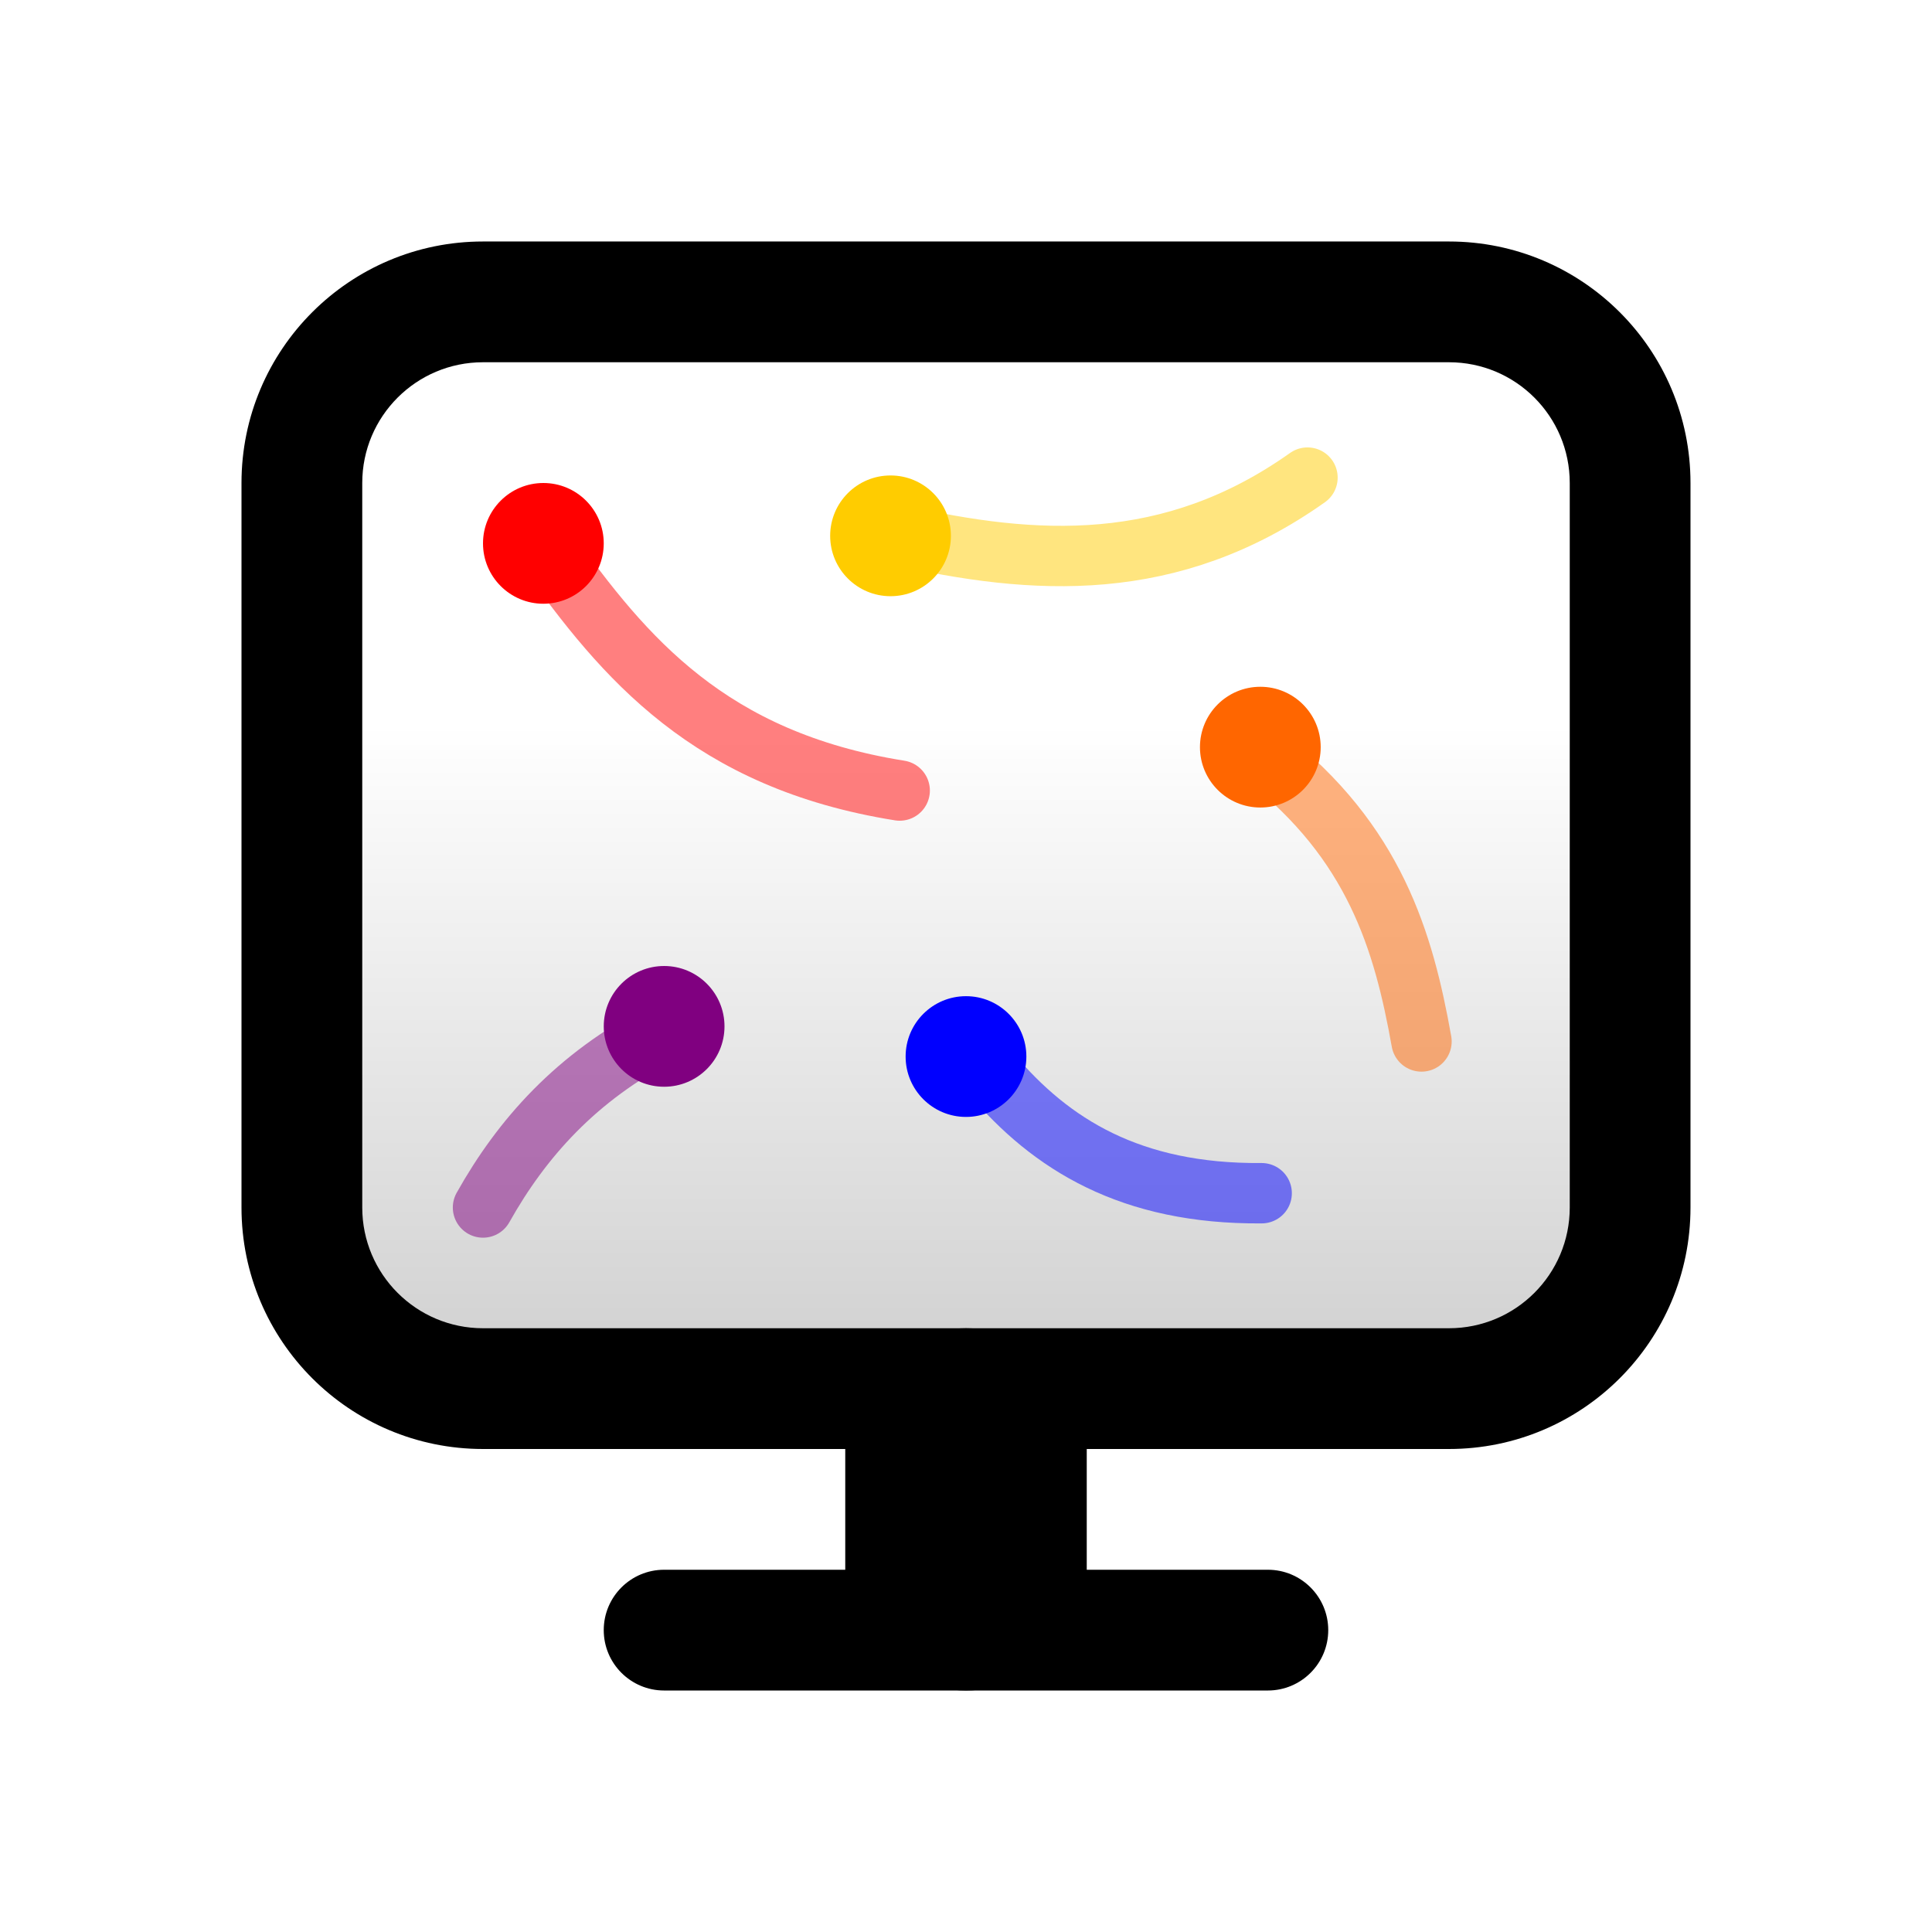
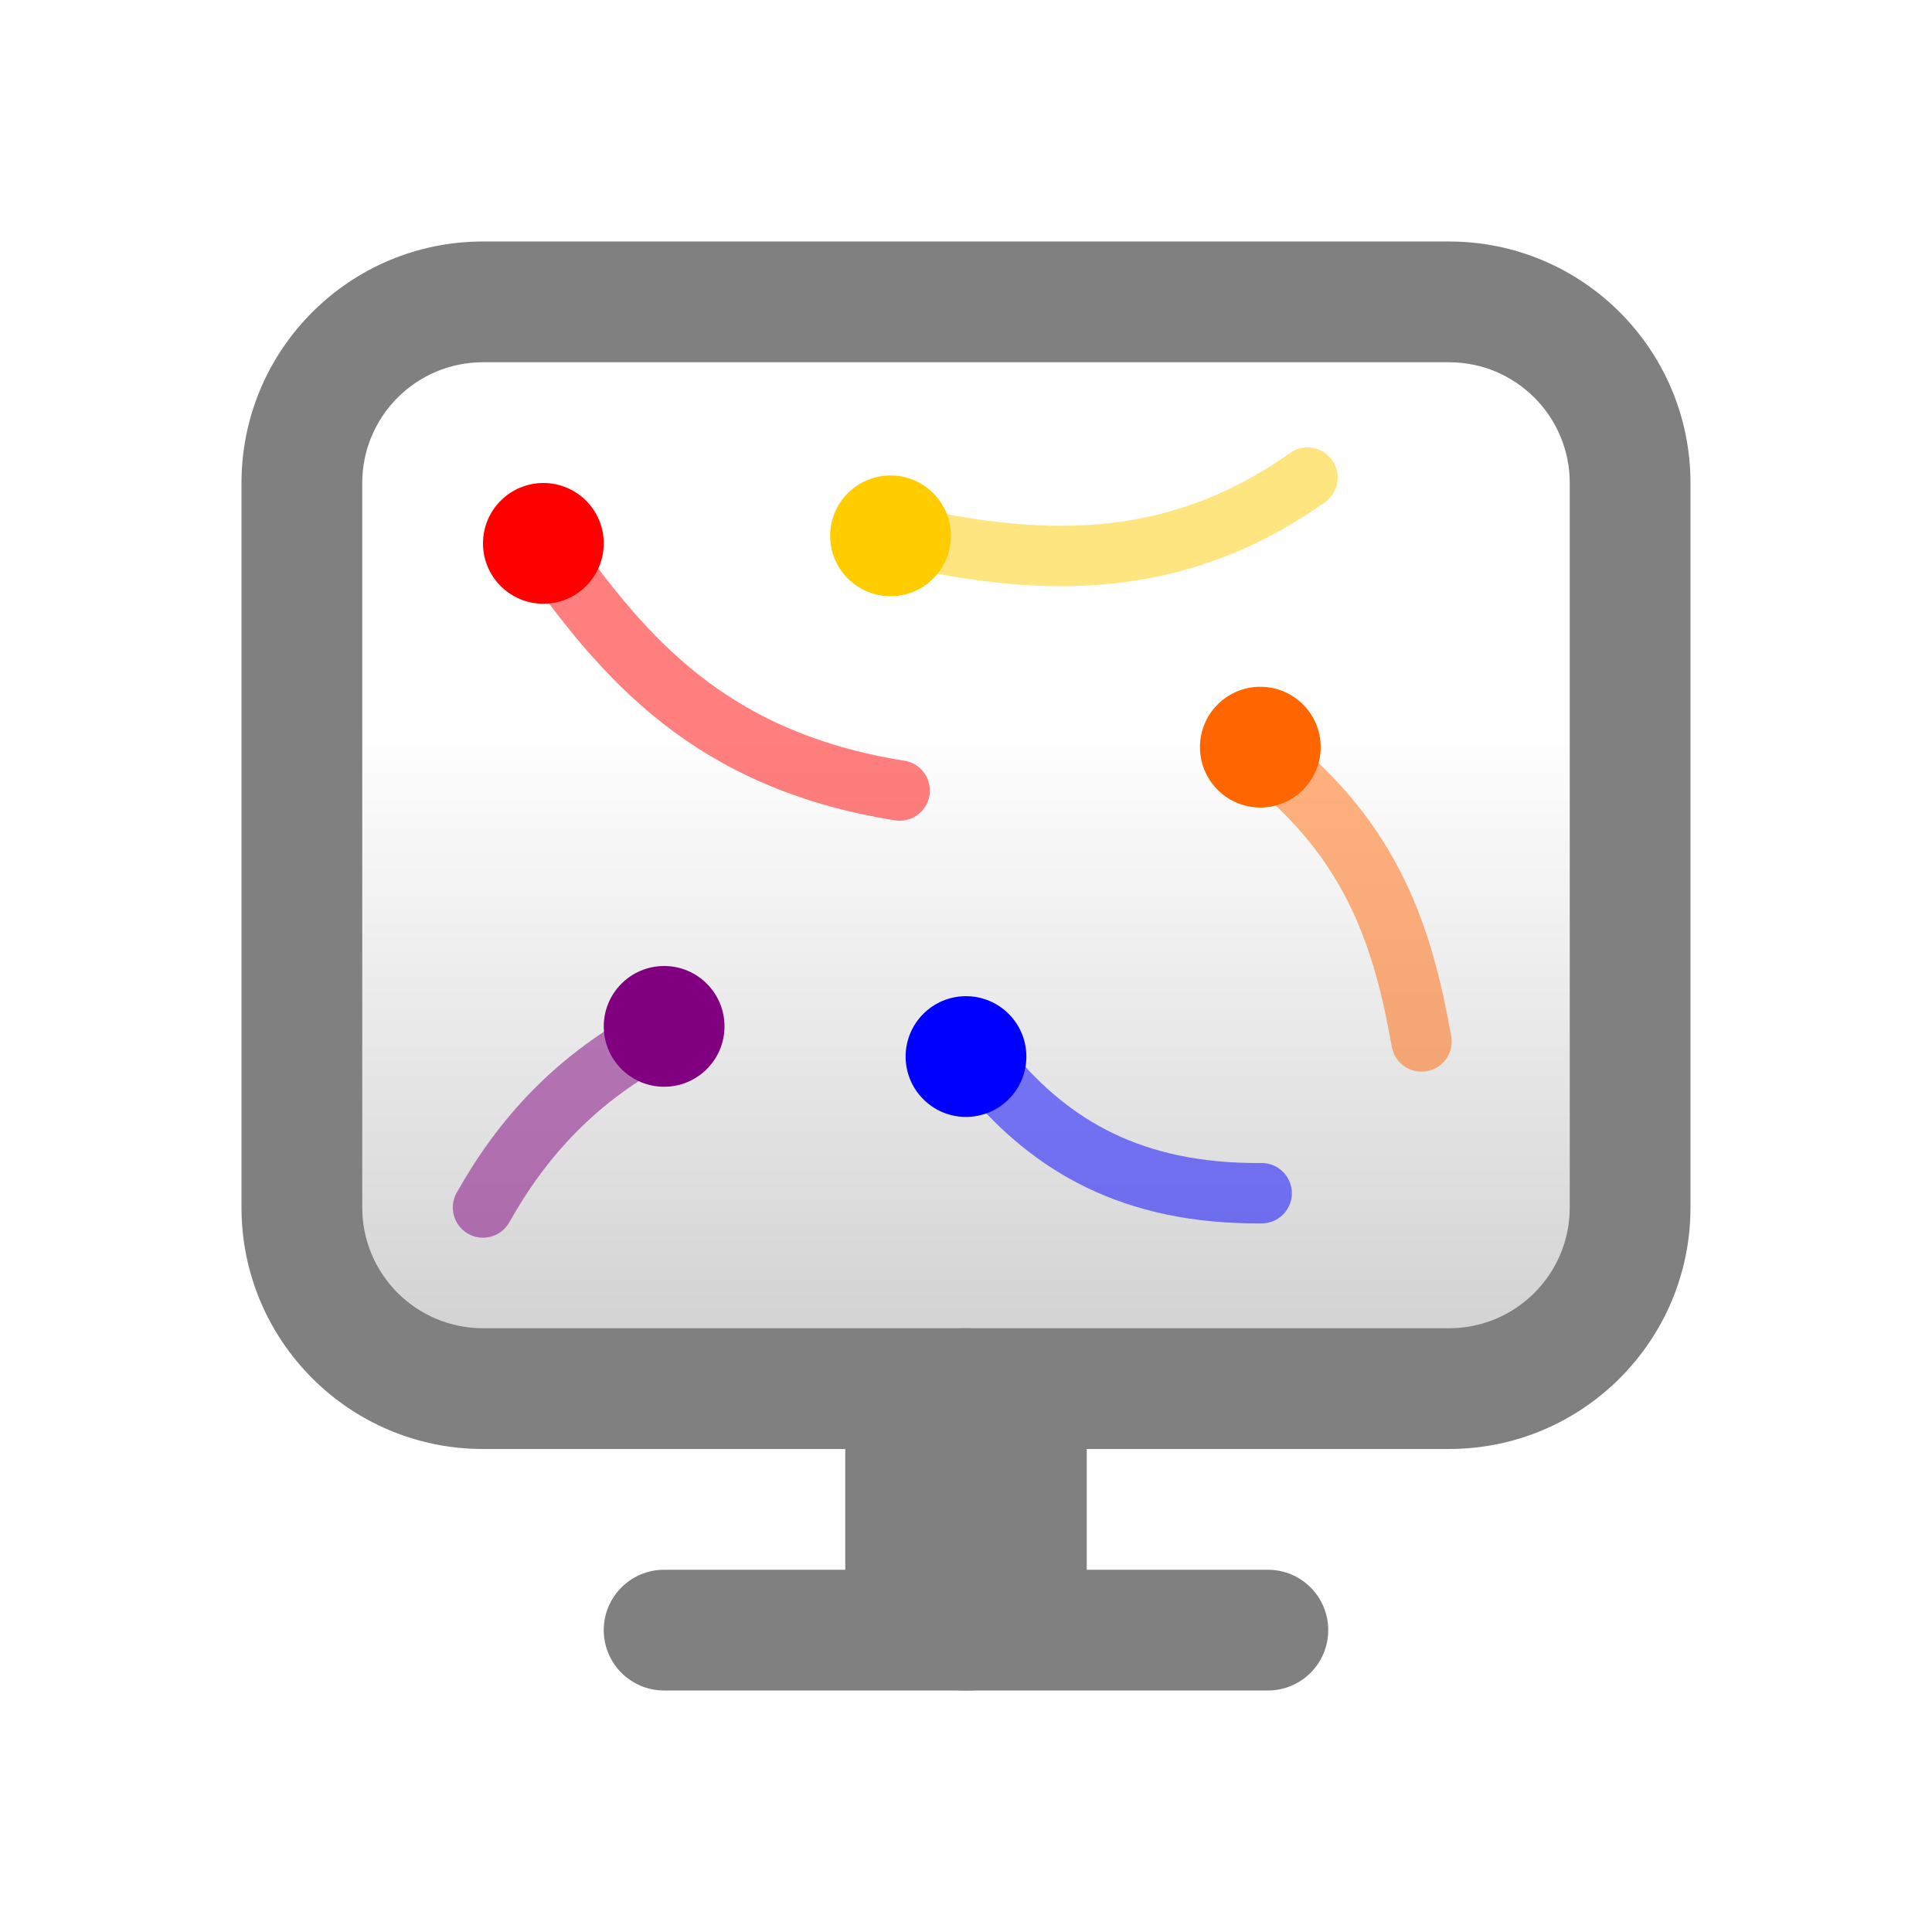
<svg xmlns="http://www.w3.org/2000/svg" xmlns:xlink="http://www.w3.org/1999/xlink" width="512" height="512" viewBox="0 0 135.467 135.467" version="1.1" id="svg8">
  <defs id="defs2">
    <linearGradient id="linearGradient905">
      <stop style="stop-color:#000000;stop-opacity:1;" offset="0" id="stop901" />
      <stop style="stop-color:#ffffff;stop-opacity:1" offset="1" id="stop903" />
    </linearGradient>
    <linearGradient xlink:href="#linearGradient905" id="linearGradient907" x1="76.2" y1="296.333" x2="76.2" y2="50.8" gradientUnits="userSpaceOnUse" />
    <filter style="color-interpolation-filters:sRGB" id="filter2249" x="-0.332" width="1.664" y="-0.332" height="1.664">
      <feGaussianBlur stdDeviation="1.171" id="feGaussianBlur2251" />
    </filter>
    <filter style="color-interpolation-filters:sRGB" id="filter2253" x="-0.098" width="1.196" y="-0.511" height="2.023">
      <feGaussianBlur stdDeviation="1.171" id="feGaussianBlur2255" />
    </filter>
    <filter style="color-interpolation-filters:sRGB" id="filter2257" x="-0.332" width="1.664" y="-0.332" height="1.664">
      <feGaussianBlur stdDeviation="1.171" id="feGaussianBlur2259" />
    </filter>
    <filter style="color-interpolation-filters:sRGB" id="filter2261" x="-0.332" width="1.664" y="-0.332" height="1.664">
      <feGaussianBlur stdDeviation="1.171" id="feGaussianBlur2263" />
    </filter>
    <filter style="color-interpolation-filters:sRGB" id="filter2265" x="-0.256" width="1.511" y="-0.141" height="1.281">
      <feGaussianBlur stdDeviation="1.171" id="feGaussianBlur2267" />
    </filter>
    <filter style="color-interpolation-filters:sRGB" id="filter2269" x="-0.332" width="1.664" y="-0.332" height="1.664">
      <feGaussianBlur stdDeviation="1.171" id="feGaussianBlur2271" />
    </filter>
    <filter style="color-interpolation-filters:sRGB" id="filter2273" x="-0.148" width="1.297" y="-0.336" height="1.671">
      <feGaussianBlur stdDeviation="1.171" id="feGaussianBlur2275" />
    </filter>
    <filter style="color-interpolation-filters:sRGB" id="filter2277" x="-0.224" width="1.449" y="-0.23" height="1.459">
      <feGaussianBlur stdDeviation="1.171" id="feGaussianBlur2279" />
    </filter>
    <filter style="color-interpolation-filters:sRGB" id="filter2281" x="-0.332" width="1.664" y="-0.332" height="1.664">
      <feGaussianBlur stdDeviation="1.171" id="feGaussianBlur2283" />
    </filter>
    <filter style="color-interpolation-filters:sRGB" id="filter2285" x="-0.114" width="1.227" y="-0.167" height="1.333">
      <feGaussianBlur stdDeviation="1.171" id="feGaussianBlur2287" />
    </filter>
  </defs>
  <g id="layer1">
    <rect style="fill:#ffffff;stroke-width:1.323;stroke-linecap:round;stroke-linejoin:round;paint-order:markers stroke fill" id="rect835" width="169.333" height="169.333" x="-16.933" y="-16.933" />
-     <rect style="fill:#000000;stroke-width:1.323;stroke-linecap:round;stroke-linejoin:round;paint-order:markers stroke fill" id="rect845" width="101.6" height="84.667" x="16.933" y="16.933" ry="16.933" />
+     <rect style="fill:#808080;stroke-width:1.323;stroke-linecap:round;stroke-linejoin:round;paint-order:markers stroke fill;fill-opacity:1" id="rect845" width="101.6" height="84.667" x="16.933" y="16.933" ry="16.933" />
    <g id="g2299">
      <path style="opacity:0.5;fill:none;stroke:#000000;stroke-width:4.233;stroke-linecap:round;stroke-linejoin:miter;stroke-miterlimit:4;stroke-dasharray:none;stroke-opacity:1;filter:url(#filter2285)" d="M 63.084,55.43 C 49.755,53.303 43.771,46.127 38.365,38.554" id="path909" />
      <circle style="fill:#000000;stroke-width:1.323;stroke-linecap:round;stroke-linejoin:round;paint-order:markers stroke fill;filter:url(#filter2281)" id="circle911" cx="38.1" cy="38.1" r="4.233" />
      <path style="opacity:0.5;fill:none;stroke:#000000;stroke-width:4.233;stroke-linecap:round;stroke-linejoin:miter;stroke-miterlimit:4;stroke-dasharray:none;stroke-opacity:1;filter:url(#filter2277)" d="m 33.867,84.667 c 2.729,-4.861 6.534,-9.144 12.53,-12.246" id="path913" />
      <path style="opacity:0.5;fill:none;stroke:#000000;stroke-width:4.233;stroke-linecap:round;stroke-linejoin:miter;stroke-miterlimit:4;stroke-dasharray:none;stroke-opacity:1;filter:url(#filter2273)" d="M 88.465,83.665 C 79.278,83.743 73.679,80.233 69.51,75.293" id="path915" />
      <circle style="fill:#000000;stroke-width:1.323;stroke-linecap:round;stroke-linejoin:round;paint-order:markers stroke fill;filter:url(#filter2269)" id="circle917" cx="67.733" cy="74.083" r="4.233" />
      <path style="opacity:0.5;fill:none;stroke:#000000;stroke-width:4.233;stroke-linecap:round;stroke-linejoin:miter;stroke-miterlimit:4;stroke-dasharray:none;stroke-opacity:1;filter:url(#filter2265)" d="M 99.672,73.025 C 98.415,65.989 96.391,59.072 88.673,53.03" id="path919" />
      <circle style="fill:#000000;stroke-width:1.323;stroke-linecap:round;stroke-linejoin:round;paint-order:markers stroke fill;filter:url(#filter2261)" id="circle921" cx="88.371" cy="52.388" r="4.233" />
      <circle style="fill:#000000;stroke-width:1.323;stroke-linecap:round;stroke-linejoin:round;paint-order:markers stroke fill;filter:url(#filter2257)" id="circle923" cx="46.567" cy="71.967" r="4.233" />
      <path style="opacity:0.5;fill:none;stroke:#000000;stroke-width:4.233;stroke-linecap:round;stroke-linejoin:miter;stroke-miterlimit:4;stroke-dasharray:none;stroke-opacity:1;filter:url(#filter2253)" d="m 62.933,37.495 c 9.582,2.186 19.163,2.788 28.745,-4.007" id="path925" />
      <circle style="fill:#000000;stroke-width:1.323;stroke-linecap:round;stroke-linejoin:round;paint-order:markers stroke fill;filter:url(#filter2249)" id="circle927" cx="62.442" cy="37.571" r="4.233" />
    </g>
    <rect style="fill:url(#linearGradient907);stroke-width:1.323;stroke-linecap:round;stroke-linejoin:round;paint-order:markers stroke fill;fill-opacity:1" id="rect873" width="84.667" height="67.733" x="25.4" y="25.4" ry="8.467" />
    <path style="opacity:0.5;fill:none;stroke:#ff0000;stroke-width:4.233;stroke-linecap:round;stroke-linejoin:miter;stroke-miterlimit:4;stroke-dasharray:none;stroke-opacity:1" d="M 63.084,55.43 C 49.755,53.303 43.771,46.127 38.365,38.554" id="path889" />
-     <rect style="fill:#000000;stroke-width:1.323;stroke-linecap:round;stroke-linejoin:round;paint-order:markers stroke fill" id="rect875" width="16.933" height="25.4" x="59.267" y="93.133" ry="8.467" />
-     <rect style="fill:#000000;stroke-width:1.323;stroke-linecap:round;stroke-linejoin:round;paint-order:markers stroke fill" id="rect877" width="50.8" height="8.467" x="42.333" y="110.067" ry="4.233" />
+     <rect style="fill:#808080;stroke-width:1.323;stroke-linecap:round;stroke-linejoin:round;paint-order:markers stroke fill;fill-opacity:1" id="rect875" width="16.933" height="25.4" x="59.267" y="93.133" ry="8.467" />
+     <rect style="fill:#808080;stroke-width:1.323;stroke-linecap:round;stroke-linejoin:round;paint-order:markers stroke fill;fill-opacity:1" id="rect877" width="50.8" height="8.467" x="42.333" y="110.067" ry="4.233" />
    <circle style="fill:#ff0000;stroke-width:1.323;stroke-linecap:round;stroke-linejoin:round;paint-order:markers stroke fill" id="path879" cx="38.1" cy="38.1" r="4.233" />
    <path style="opacity:0.5;fill:none;stroke:#800080;stroke-width:4.233;stroke-linecap:round;stroke-linejoin:miter;stroke-miterlimit:4;stroke-dasharray:none;stroke-opacity:1" d="m 33.867,84.667 c 2.729,-4.861 6.534,-9.144 12.53,-12.246" id="path893" />
    <path style="opacity:0.5;fill:none;stroke:#0000ff;stroke-width:4.233;stroke-linecap:round;stroke-linejoin:miter;stroke-miterlimit:4;stroke-dasharray:none;stroke-opacity:1" d="M 88.465,83.665 C 79.278,83.743 73.679,80.233 69.51,75.293" id="path895" />
    <circle style="fill:#0000ff;stroke-width:1.323;stroke-linecap:round;stroke-linejoin:round;paint-order:markers stroke fill" id="path881" cx="67.733" cy="74.083" r="4.233" />
    <path style="opacity:0.5;fill:none;stroke:#ff6600;stroke-width:4.233;stroke-linecap:round;stroke-linejoin:miter;stroke-miterlimit:4;stroke-dasharray:none;stroke-opacity:1" d="M 99.672,73.025 C 98.415,65.989 96.391,59.072 88.673,53.03" id="path897" />
    <circle style="fill:#ff6600;stroke-width:1.323;stroke-linecap:round;stroke-linejoin:round;paint-order:markers stroke fill" id="path883" cx="88.371" cy="52.388" r="4.233" />
    <circle style="fill:#800080;stroke-width:1.323;stroke-linecap:round;stroke-linejoin:round;paint-order:markers stroke fill" id="path885" cx="46.567" cy="71.967" r="4.233" />
    <path style="opacity:0.5;fill:none;stroke:#ffcc00;stroke-width:4.233;stroke-linecap:round;stroke-linejoin:miter;stroke-miterlimit:4;stroke-dasharray:none;stroke-opacity:1" d="m 62.933,37.495 c 9.582,2.186 19.163,2.788 28.745,-4.007" id="path899" />
    <circle style="fill:#ffcc00;stroke-width:1.323;stroke-linecap:round;stroke-linejoin:round;paint-order:markers stroke fill" id="path887" cx="62.442" cy="37.571" r="4.233" />
  </g>
</svg>
